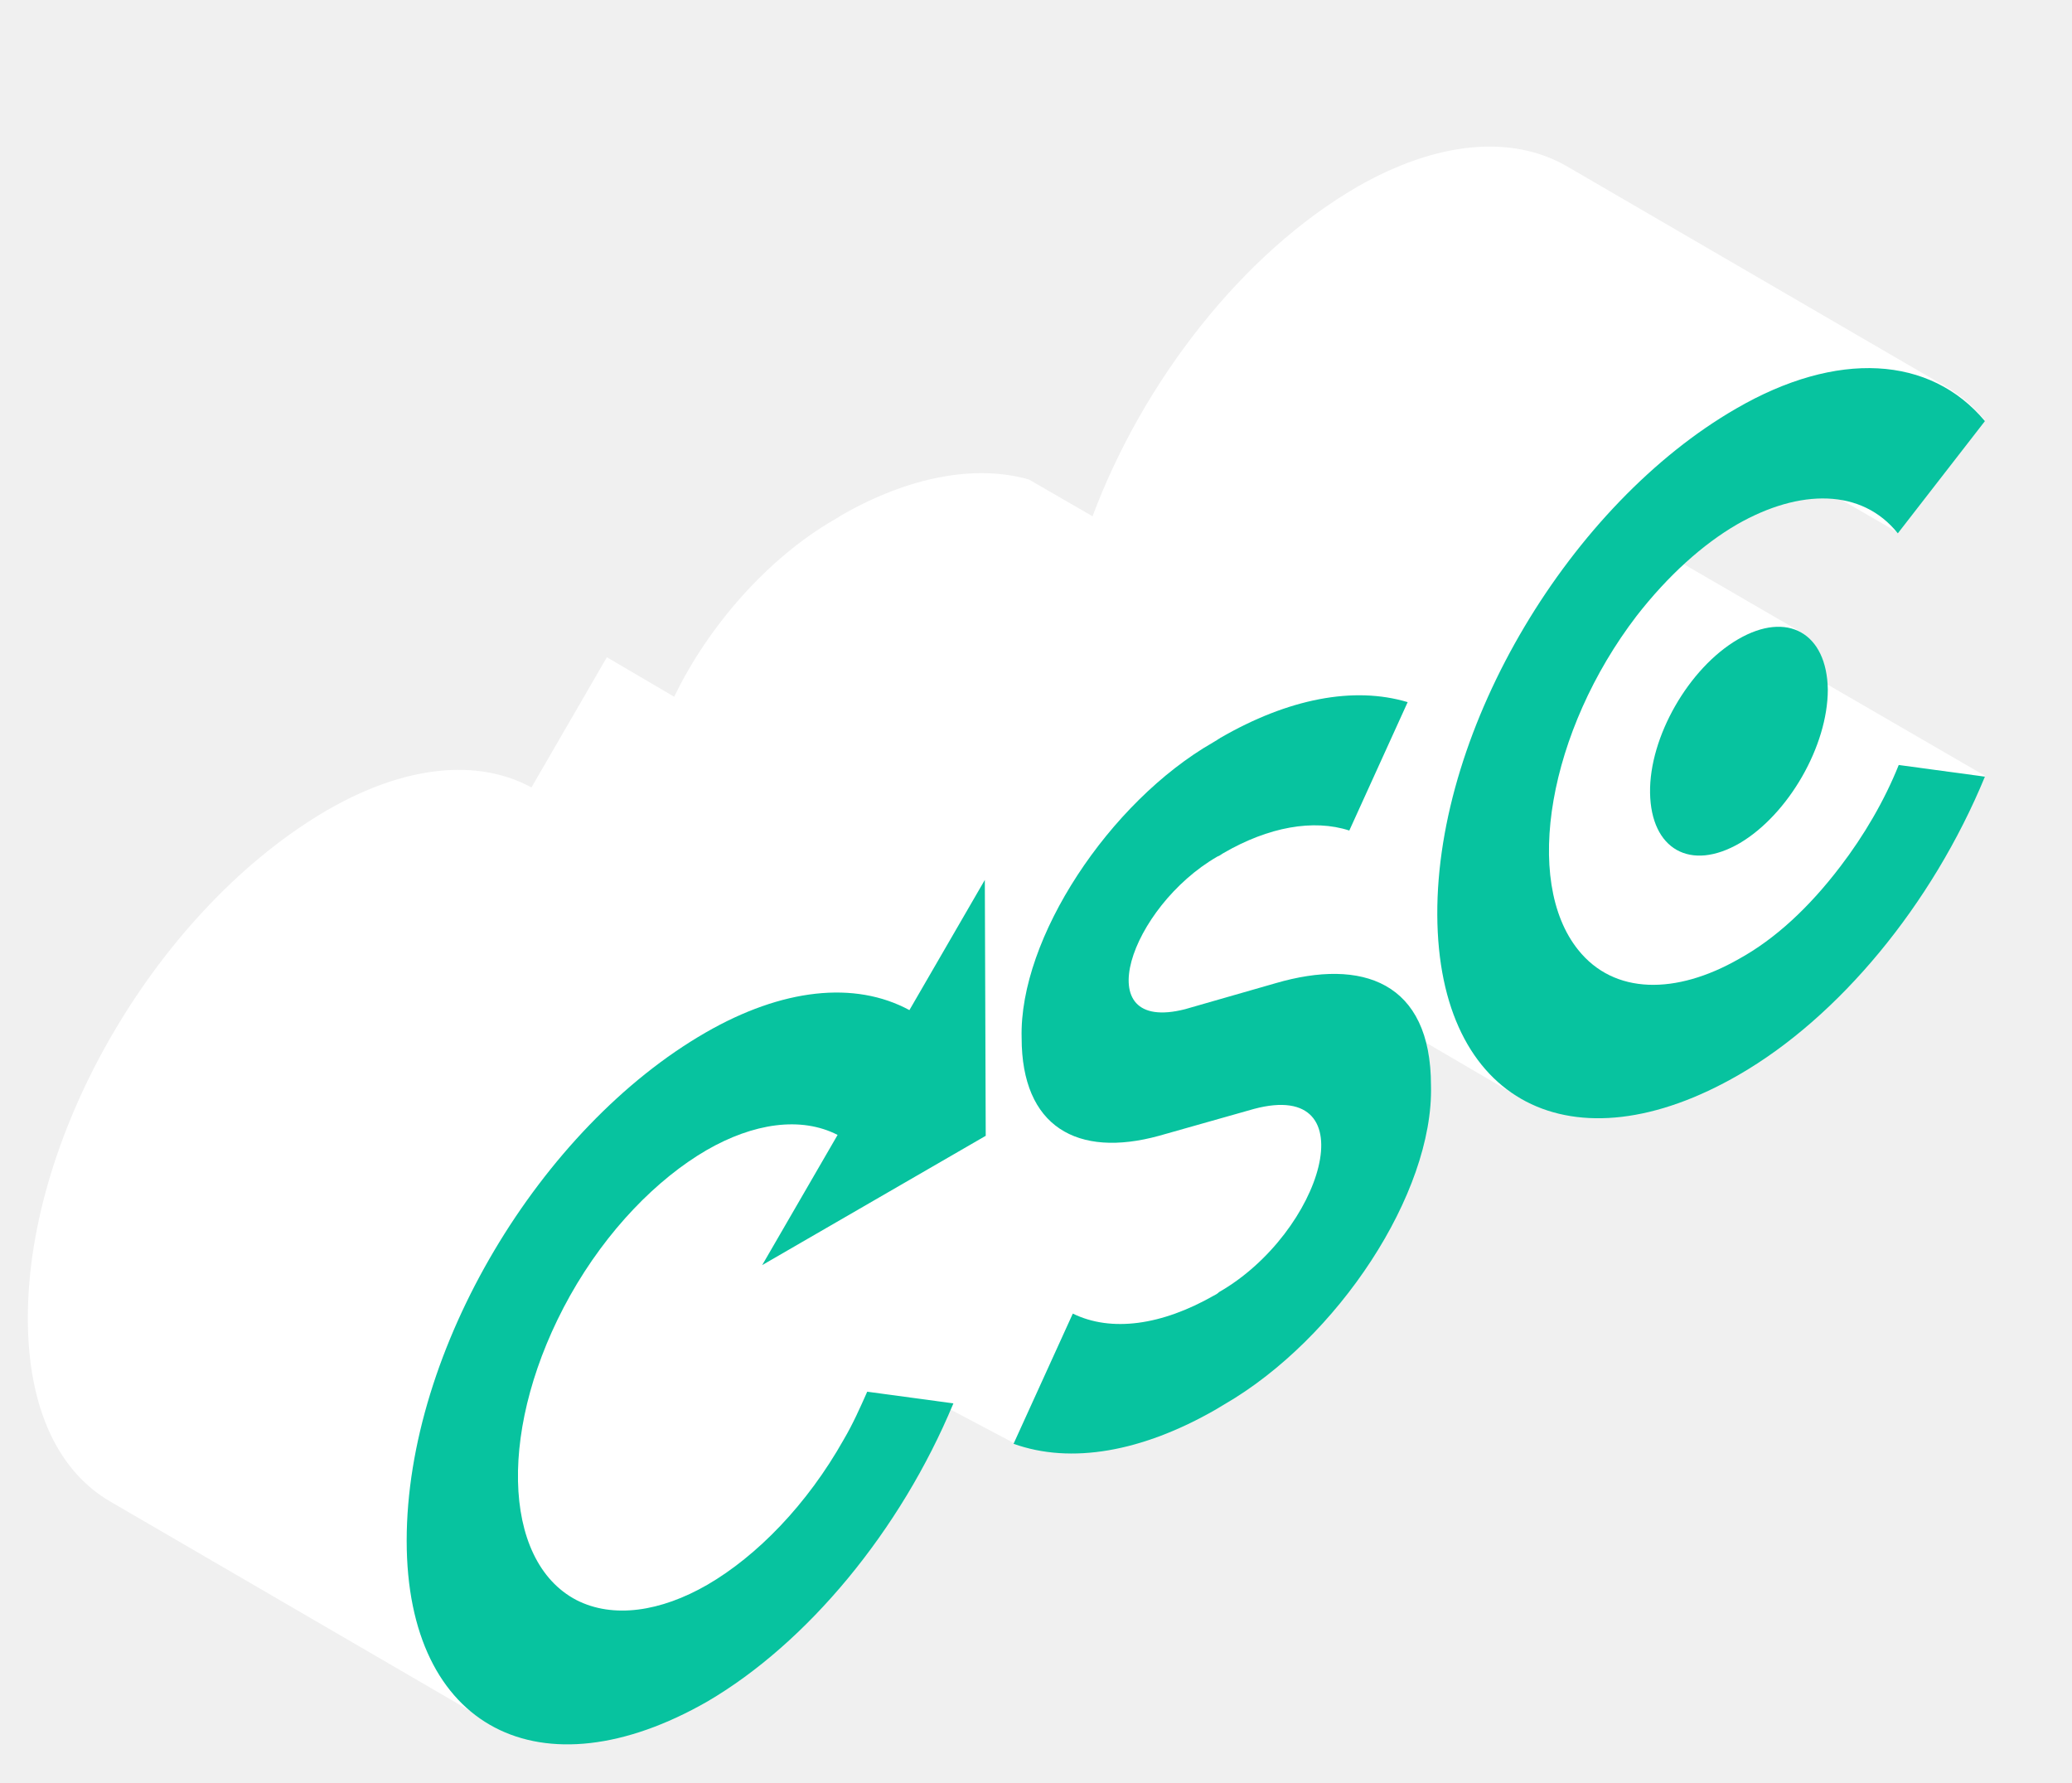
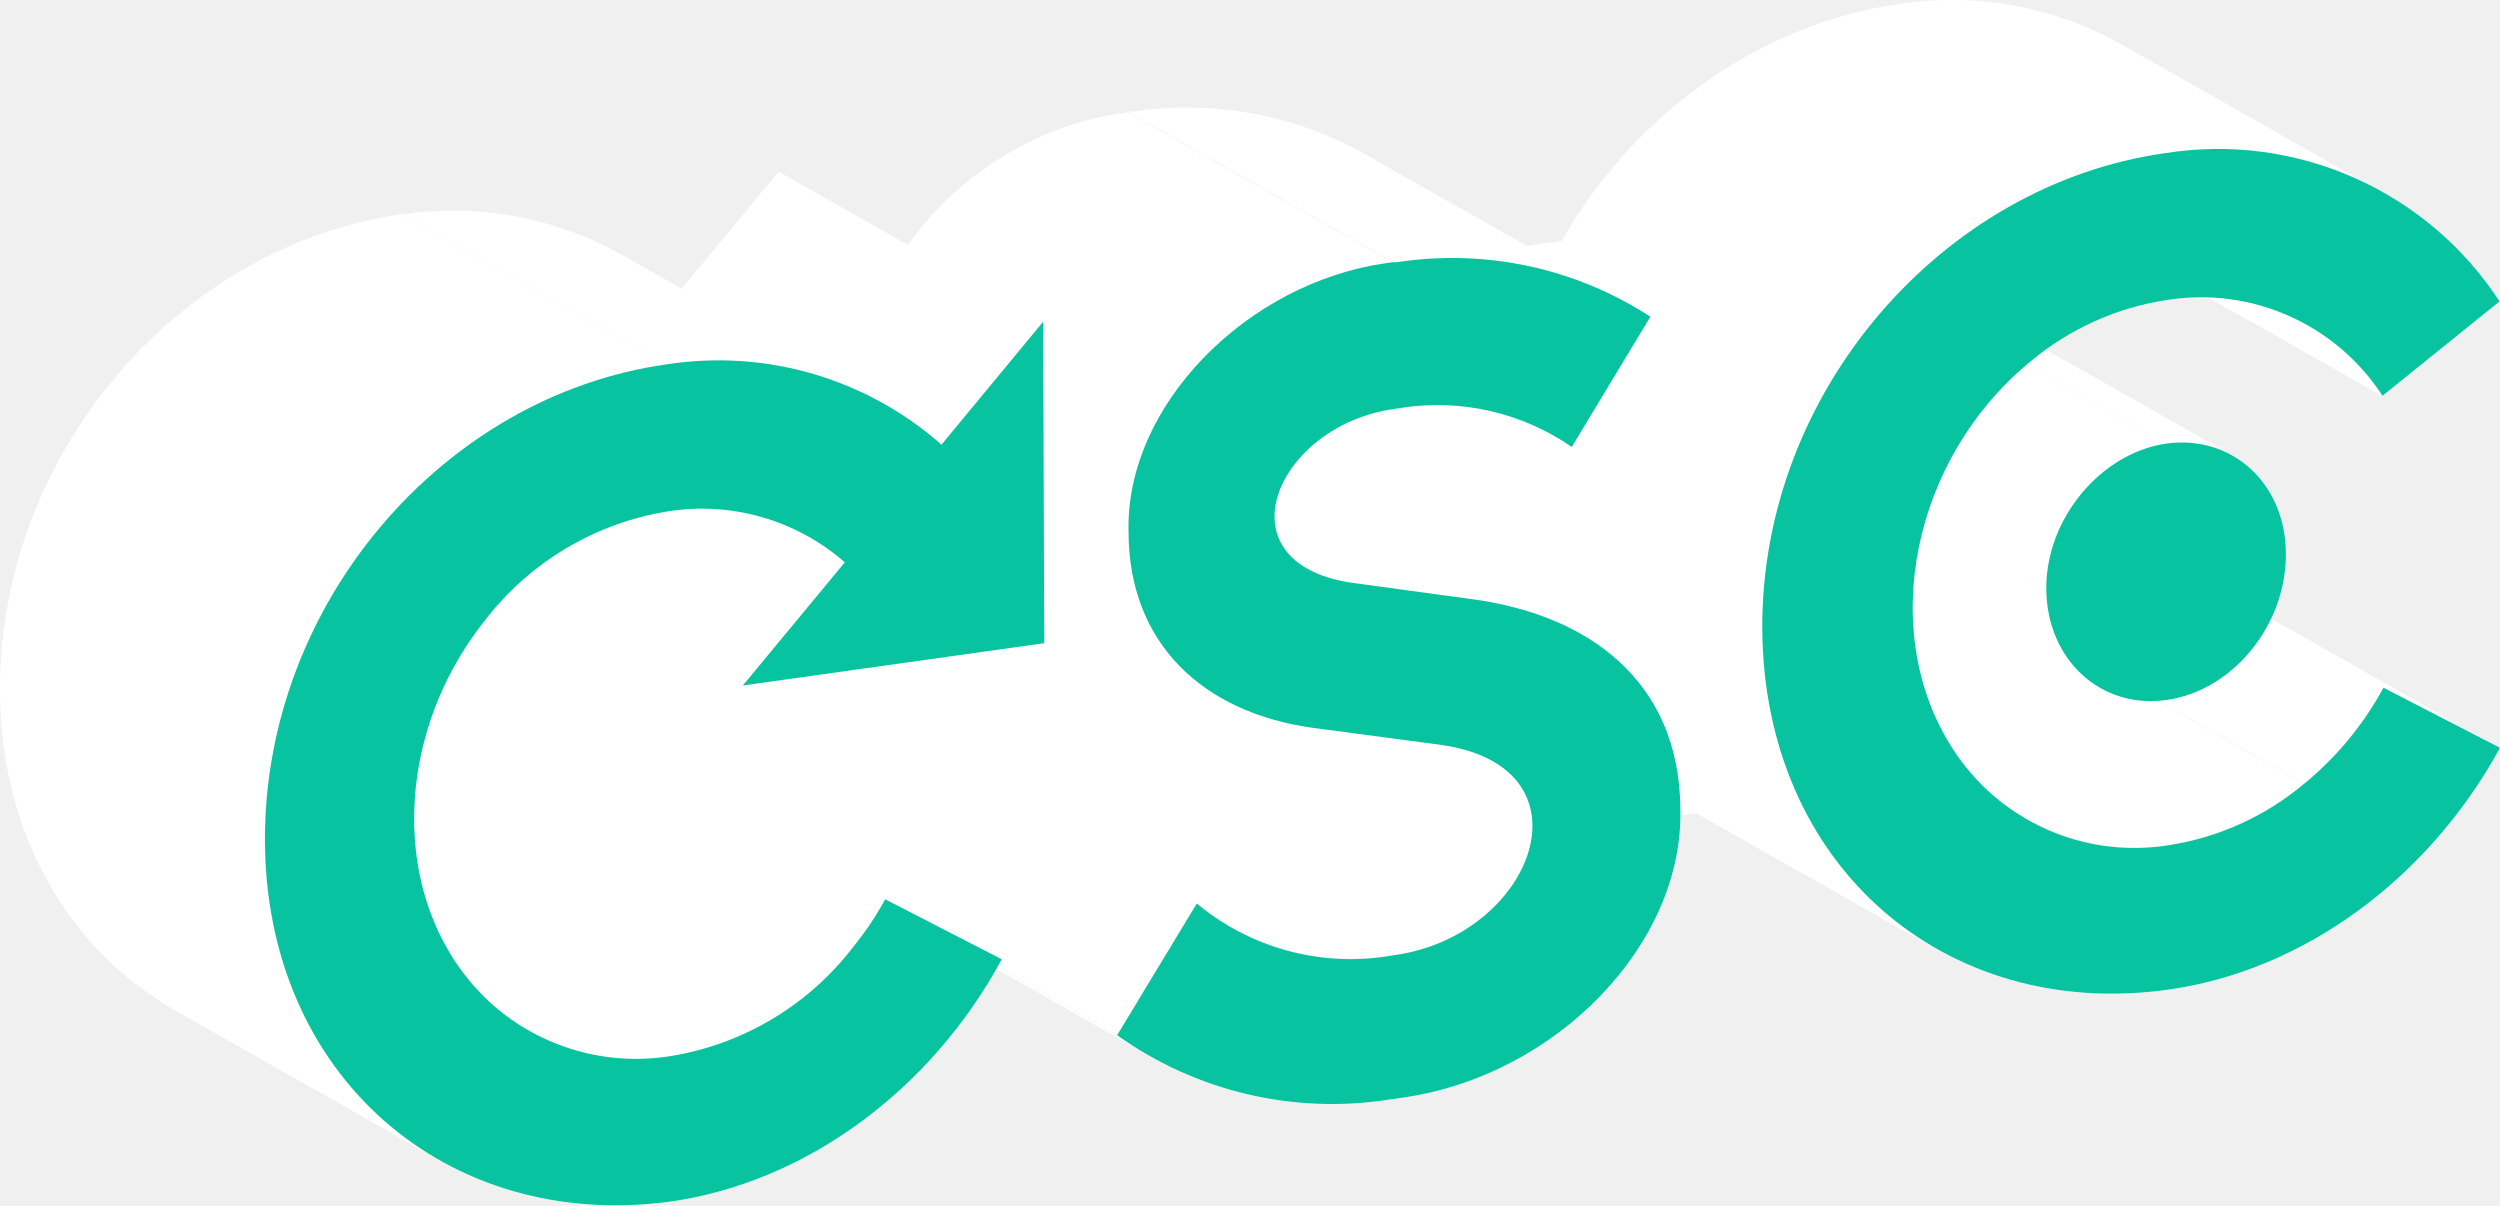
- <svg xmlns="http://www.w3.org/2000/svg" version="1.1" id="Layer_1" x="0px" y="0px" viewBox="0 0 230.8 198.5" style="enable-background:new 0 0 230.8 198.5;" xml:space="preserve">
-   <path style="fill:#FFFFFF;" d="M203.5,76.2c-0.1-2.8-1.2-4.8-2.9-5.8c0,0,0,0,0,0l-13.1-7.6c2-1.8,4-3.3,6-4.5c4-2.3,8-3.3,11.5-2.7  l6.4,3.7l9.7-12.5c-1.4-1.7-3.1-3.1-5-4.1c0.2,0.1,0.5,0.2,0.7,0.4l-42.3-24.6c-6.1-3.5-14.4-2.8-23.3,2.3  c-12.8,7.4-23.9,21.7-29.5,36.7l-7.1-4.1c-6-1.7-13.4-0.3-20.9,4c-0.1,0.1-0.2,0.1-0.3,0.2c-0.2,0.1-0.3,0.2-0.5,0.3  c-7.3,4.2-14,11.8-17.8,19.7l-7.5-4.4l-8.4,14.5c-6.1-3.3-14.2-2.4-22.7,2.5C17.9,101,3.1,125.8,3.1,146.8c0,10.2,3.5,17.2,9.3,20.5  l42.3,24.6c-0.1-0.1-0.2-0.1-0.3-0.2c6.1,3.7,14.8,3.2,24.5-2.4c10.9-6.3,21-18.4,27-32.3l7,3.7c6.4,2.3,14.3,0.9,22.5-3.8  c0.2-0.1,0.3-0.2,0.5-0.3c0.2-0.1,0.3-0.2,0.5-0.3c12.6-7.3,23.2-23.5,23-35.5c0-1.8-0.2-3.3-0.6-4.7l10.6,6.2  c-0.1-0.1-0.2-0.1-0.3-0.2c6.1,3.7,14.9,3.1,24.6-2.5c11.1-6.4,21.5-18.9,27.4-33.2L203.5,76.2z" />
-   <g>
-     <g>
-       <path style="fill:#07C39F;" d="M193.6,71.2c5.5-3.2,9.9-0.7,10,5.6c0,6.3-4.4,13.9-9.8,17.1c-5.5,3.2-9.9,0.7-10-5.6    C183.7,82.1,188.1,74.4,193.6,71.2z" />
+ <svg xmlns="http://www.w3.org/2000/svg" id="Layer_1" data-name="Layer 1" viewBox="0 0 166.63 80.34">
+   <defs>
+     <style>.cls-1{fill:#fff;}.cls-2{isolation:isolate;}.cls-3{fill:#07c39f;}</style>
+   </defs>
+   <rect class="cls-1" x="16.56" y="20.23" width="117.67" height="39" transform="translate(-4.74 10.74) rotate(-7.9)" />
+   <g id="Layer_2" data-name="Layer 2">
+     <g class="cls-2">
+       <polygon class="cls-1" points="158.86 45.84 141.22 35.83 148.99 39.88 166.63 49.88 158.86 45.84" />
+       <path class="cls-1" d="M153.59,52.23,136,42.23a21.66,21.66,0,0,0,5.27-6.4l17.64,10A21.49,21.49,0,0,1,153.59,52.23Z" />
+       <path class="cls-1" d="M136.17,11.68l17.65,10a14.5,14.5,0,0,1,5,4.74l-17.65-10A14.24,14.24,0,0,0,136.17,11.68Z" />
+       <path class="cls-1" d="M135.12,54.61l-17.64-10a14.87,14.87,0,0,0,9.42,1.71,18.44,18.44,0,0,0,9-4.09l17.64,10a18.44,18.44,0,0,1-9.05,4.09A14.81,14.81,0,0,1,135.12,54.61Z" />
+       <path class="cls-1" d="M131.18,20.37l17.64,10a7,7,0,0,0-4.46-.81l-17.64-10A7,7,0,0,1,131.18,20.37Z" />
+       <path class="cls-1" d="M140,45.85l-17.64-10a7.39,7.39,0,0,1-3.58-6.56l17.64,10A7.39,7.39,0,0,0,140,45.85Z" />
+       <path class="cls-1" d="M136.44,39.29l-17.64-10c0-4.73,3.51-9.07,7.92-9.72l17.64,10C140,30.22,136.4,34.57,136.44,39.29Z" />
+       <path class="cls-1" d="M144.36,29.57c4.43-.62,8,2.67,8,7.38s-3.51,9.06-7.92,9.7-8-2.66-8.05-7.36S140,30.22,144.36,29.57Z" />
+       <path class="cls-1" d="M129.1,63.29l-17.65-10c-7-4-11.6-11.65-11.63-21.36,0-15.78,12-29.59,26.84-31.68a23,23,0,0,1,14.63,2.65l17.64,10a22.93,22.93,0,0,0-14.63-2.64c-14.83,2.08-26.89,15.9-26.84,31.67C117.49,51.63,122.08,59.31,129.1,63.29Z" />
+       <path class="cls-1" d="M153.59,52.23a21.49,21.49,0,0,0,5.27-6.39l7.77,4c-4.79,8.78-13.13,14.86-22.1,16.12-14.94,2.1-27-8.31-27.07-24.08s12-29.59,26.84-31.67a22.39,22.39,0,0,1,22.3,9.88l-7.8,6.29A14.41,14.41,0,0,0,144.4,20a18.51,18.51,0,0,0-9.06,4.09c-7.9,6.47-10.23,18-5.2,25.8a14.4,14.4,0,0,0,14.4,6.45A18.44,18.44,0,0,0,153.59,52.23Z" />
    </g>
-     <g>
-       <path style="fill:#07C39F;" d="M205,96.5c2.6-3.4,4.9-7.3,6.5-11.3l9.6,1.3c-5.9,14.3-16.3,26.8-27.4,33.2    c-18.5,10.7-33.5,3.2-33.6-17.8c-0.1-21,14.9-45.8,33.3-56.4c11.2-6.5,21.6-5.9,27.7,1.4l-9.7,12.5c-4-5-10.9-5-17.9-1    c-3.8,2.2-7.7,5.7-11.2,10.2c-9.8,12.8-12.7,29.5-6.5,37.2c4,5,10.9,5,17.9,1C197.7,104.6,201.5,101.1,205,96.5z" />
+     <g class="cls-2">
+       <path class="cls-1" d="M81.84,40.67l17.64,10c5.75,3.25,1.53,11.82-6.52,13l-17.64-10C83.37,52.49,87.59,43.93,81.84,40.67Z" />
+       <path class="cls-1" d="M87.69,32.21l17.64,10A20,20,0,0,0,98,39.92l-17.64-10A19.82,19.82,0,0,1,87.69,32.21Z" />
+       <path class="cls-1" d="M85.87,19l17.64,10q.63.36,1.23.78l-17.65-10A13.93,13.93,0,0,0,85.87,19Z" />
+       <path class="cls-1" d="M82.12,61.83l-17.64-10A16.18,16.18,0,0,0,74.82,53.7l.5-.07L93,63.63l-.5.08A16.32,16.32,0,0,1,82.12,61.83Z" />
+       <polygon class="cls-1" points="74.46 68.97 56.82 58.97 62.13 50.19 79.77 60.19 74.46 68.97" />
+       <path class="cls-1" d="M76.75,70.45l-17.64-10A24.14,24.14,0,0,1,56.82,59L74.46,69A24.14,24.14,0,0,0,76.75,70.45Z" />
+       <polygon class="cls-1" points="89.98 38.83 72.34 28.83 80.36 29.92 98 39.92 89.98 38.83" />
+       <path class="cls-1" d="M87.12,37.9l-17.64-10a8.58,8.58,0,0,0,2.86.93L90,38.83A8.36,8.36,0,0,1,87.12,37.9Z" />
+       <path class="cls-1" d="M90.93,10.25l17.65,10A24.36,24.36,0,0,0,93.1,17.44l-.29,0-17.64-10,.29,0A24.25,24.25,0,0,1,90.93,10.25Z" />
+       <path class="cls-1" d="M81.43,46.47l-17.64-10A12.09,12.09,0,0,1,57.58,25.4l17.64,10A12.09,12.09,0,0,0,81.43,46.47Z" />
+       <path class="cls-1" d="M75.22,35.4l-17.64-10C57.34,17,65.5,8.84,74.75,7.54l.42-.06,17.64,10-.42.06C83.14,18.84,75,27,75.22,35.4Z" />
+       <path class="cls-1" d="M98,39.92c7.74,1,13.94,5.37,14,14,.22,9.08-8.34,17.81-18.52,19.24l-.41.06-.42.06A24.65,24.65,0,0,1,74.46,69l5.31-8.78a16,16,0,0,0,12.69,3.52l.5-.08c9.29-1.31,13.47-12.49,3.16-14l-8.56-1.14c-7.35-1-12.32-5.59-12.34-13.06C75,27,83.14,18.84,92.39,17.54l.42-.06.29,0A24.22,24.22,0,0,1,110,21.11l-5.24,8.68a15.72,15.72,0,0,0-11.33-2.61l-.52.08C85.08,28.36,81.16,37.43,90,38.83Z" />
    </g>
-     <g>
-       <path style="fill:#07C39F;" d="M142.1,109.5c9.6-2.8,17.3-0.2,17.3,11.4c0.3,12-10.4,28.2-23,35.5c-0.2,0.1-0.3,0.2-0.5,0.3    c-0.2,0.1-0.3,0.2-0.5,0.3c-8.2,4.7-16.1,6.1-22.5,3.8l6.6-14.5c4.3,2.1,9.9,1.3,15.7-2c0.2-0.1,0.4-0.2,0.6-0.4    c11.5-6.6,16.7-23.8,3.9-20.4l-10.6,3c-9.1,2.5-15.3-1-15.3-10.9c-0.3-11.1,9.8-26.3,21.3-32.9c0.2-0.1,0.3-0.2,0.5-0.3    c0.1-0.1,0.2-0.1,0.3-0.2c7.6-4.4,14.9-5.8,20.9-4l-6.5,14.3c-4-1.3-9-0.4-14,2.5c-0.2,0.1-0.4,0.3-0.7,0.4    c-9.7,5.6-14.6,19.8-3.6,17L142.1,109.5z" />
-     </g>
-     <g>
-       <path style="fill:#07C39F;" d="M78.6,115c8.5-4.9,16.6-5.8,22.7-2.5l8.4-14.5l0.1,28.5l-24.9,14.4l8.4-14.5    c-4.1-2.1-9.4-1.3-14.6,1.7c-5.5,3.2-11.1,8.9-15.2,16.2c-8,14.3-7.7,29.5,0.7,33.9c4.1,2.1,9.4,1.3,14.6-1.7    c5.5-3.2,11.1-8.9,15.2-16.2c1-1.7,1.8-3.5,2.6-5.3l9.6,1.3c-5.9,14.2-16.3,26.7-27.4,33.2c-18.5,10.6-33.5,3.1-33.5-17.9    C45.3,150.3,60.2,125.6,78.6,115z" />
+     <g class="cls-2">
+       <polygon class="cls-1" points="58.97 59.94 41.33 49.94 49.1 53.97 66.74 63.97 58.97 59.94" />
+       <polygon class="cls-1" points="62.75 29.64 45.11 19.64 51.89 11.44 69.53 21.44 62.75 29.64" />
+       <polygon class="cls-1" points="49.51 45.69 31.87 35.69 38.67 27.48 56.31 37.48 49.51 45.69" />
+       <path class="cls-1" d="M35.27,68.72l-17.65-10A14.72,14.72,0,0,0,27,60.41,19.3,19.3,0,0,0,39.24,53.1a21.34,21.34,0,0,0,2.09-3.16L59,59.94a20.83,20.83,0,0,1-2.09,3.16,19.21,19.21,0,0,1-12.24,7.31A14.69,14.69,0,0,1,35.27,68.72Z" />
+       <path class="cls-1" d="M36.27,25.77l17.64,10a15,15,0,0,1,2.4,1.71l-17.64-10A13.87,13.87,0,0,0,36.27,25.77Z" />
+       <path class="cls-1" d="M41.32,16.92,59,26.92a22.78,22.78,0,0,0-14.55-2.63l-17.64-10A22.85,22.85,0,0,1,41.32,16.92Z" />
+       <path class="cls-1" d="M29.32,77.35l-17.64-10C4.64,63.36,0,55.66,0,45.93,0,30.17,11.94,16.37,26.77,14.28l17.64,10C29.58,26.37,17.59,40.17,17.64,55.93,17.67,65.66,22.28,73.36,29.32,77.35Z" />
+       <path class="cls-1" d="M44.41,24.29a22.44,22.44,0,0,1,18.34,5.35l6.78-8.2.07,21.43L49.51,45.69l6.8-8.21a14.49,14.49,0,0,0-11.78-3.4,19.26,19.26,0,0,0-12.24,7.31C25.82,49.55,26.08,61,32.87,67a14.46,14.46,0,0,0,11.77,3.4A19.21,19.21,0,0,0,56.88,63.1,20.83,20.83,0,0,0,59,59.94l7.77,4C62,72.75,53.63,78.83,44.66,80.09c-14.9,2-27-8.4-27-24.16S29.58,26.37,44.41,24.29Z" />
    </g>
  </g>
+   <path class="cls-3" d="M144.36,29.57c4.43-.62,8,2.67,8,7.38s-3.51,9.06-7.92,9.7-8-2.66-8.05-7.36S140,30.22,144.36,29.57Z" />
+   <path class="cls-3" d="M153.59,52.23a21.49,21.49,0,0,0,5.27-6.39l7.77,4c-4.79,8.78-13.13,14.86-22.1,16.12-14.94,2.1-27-8.31-27.07-24.08s12-29.59,26.84-31.67a22.39,22.39,0,0,1,22.3,9.88l-7.8,6.29A14.41,14.41,0,0,0,144.4,20a18.51,18.51,0,0,0-9.06,4.09c-7.9,6.47-10.23,18-5.2,25.8a14.4,14.4,0,0,0,14.4,6.45A18.44,18.44,0,0,0,153.59,52.23Z" />
+   <path class="cls-3" d="M98,39.92c7.74,1,13.94,5.37,14,14,.22,9.08-8.34,17.81-18.52,19.24l-.41.06-.42.06A24.65,24.65,0,0,1,74.46,69l5.31-8.78a16,16,0,0,0,12.69,3.52l.5-.08c9.29-1.31,13.47-12.49,3.16-14l-8.56-1.14c-7.35-1-12.32-5.59-12.34-13.06C75,27,83.14,18.84,92.39,17.54l.42-.06.29,0A24.22,24.22,0,0,1,110,21.11l-5.24,8.68a15.72,15.72,0,0,0-11.33-2.61l-.52.08C85.08,28.36,81.16,37.43,90,38.83Z" />
+   <path class="cls-3" d="M44.41,24.29a22.44,22.44,0,0,1,18.34,5.35l6.78-8.2.07,21.43L49.51,45.69l6.8-8.21a14.49,14.49,0,0,0-11.78-3.4,19.26,19.26,0,0,0-12.24,7.31C25.82,49.55,26.08,61,32.87,67a14.46,14.46,0,0,0,11.77,3.4A19.21,19.21,0,0,0,56.88,63.1,20.83,20.83,0,0,0,59,59.94l7.77,4C62,72.75,53.63,78.83,44.66,80.09c-14.9,2-27-8.4-27-24.16S29.58,26.37,44.41,24.29Z" />
</svg>
